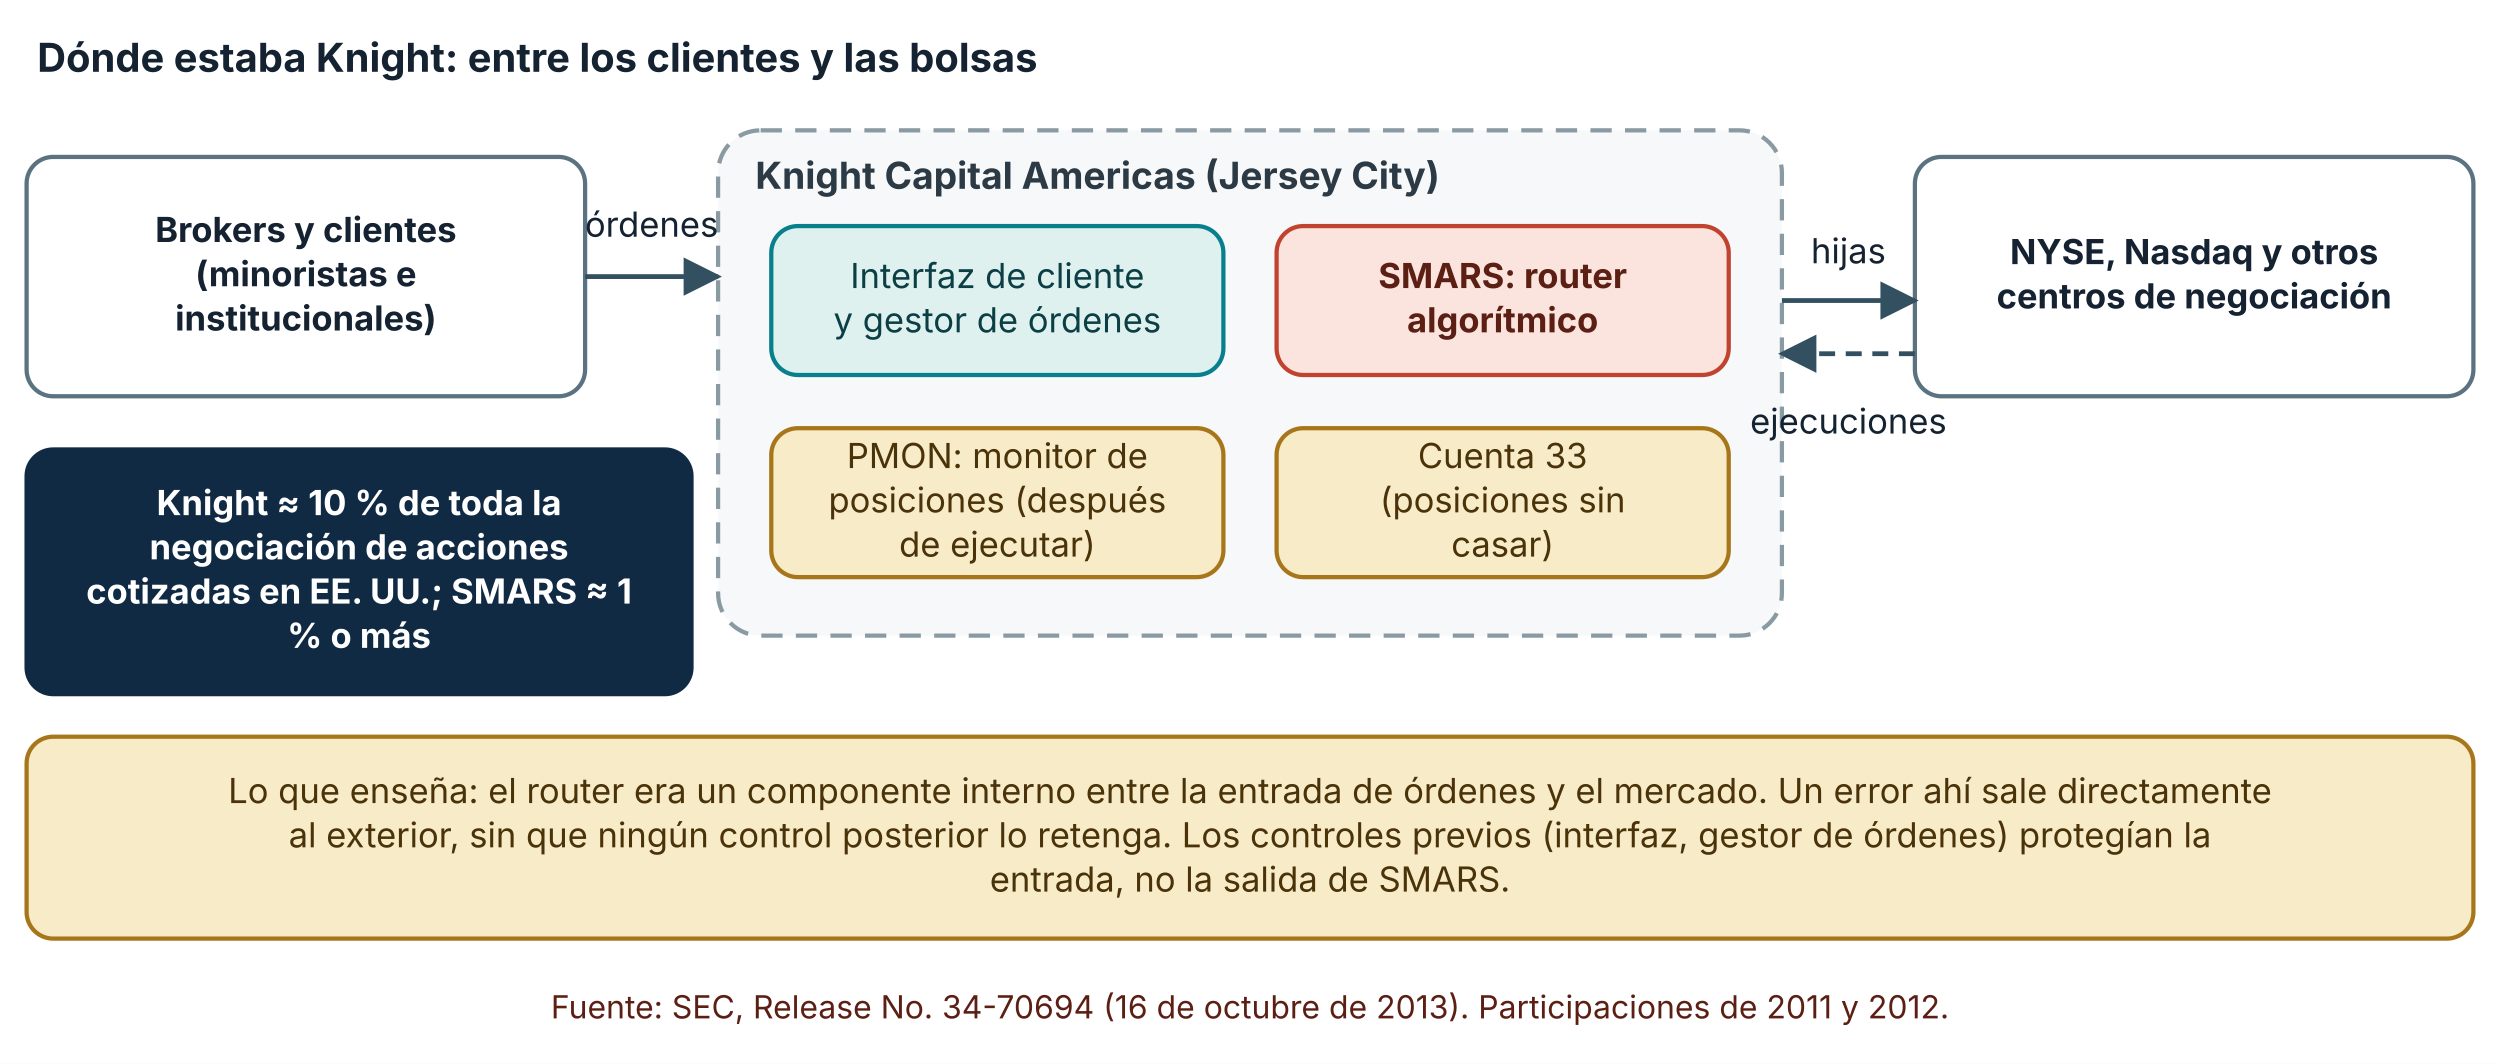
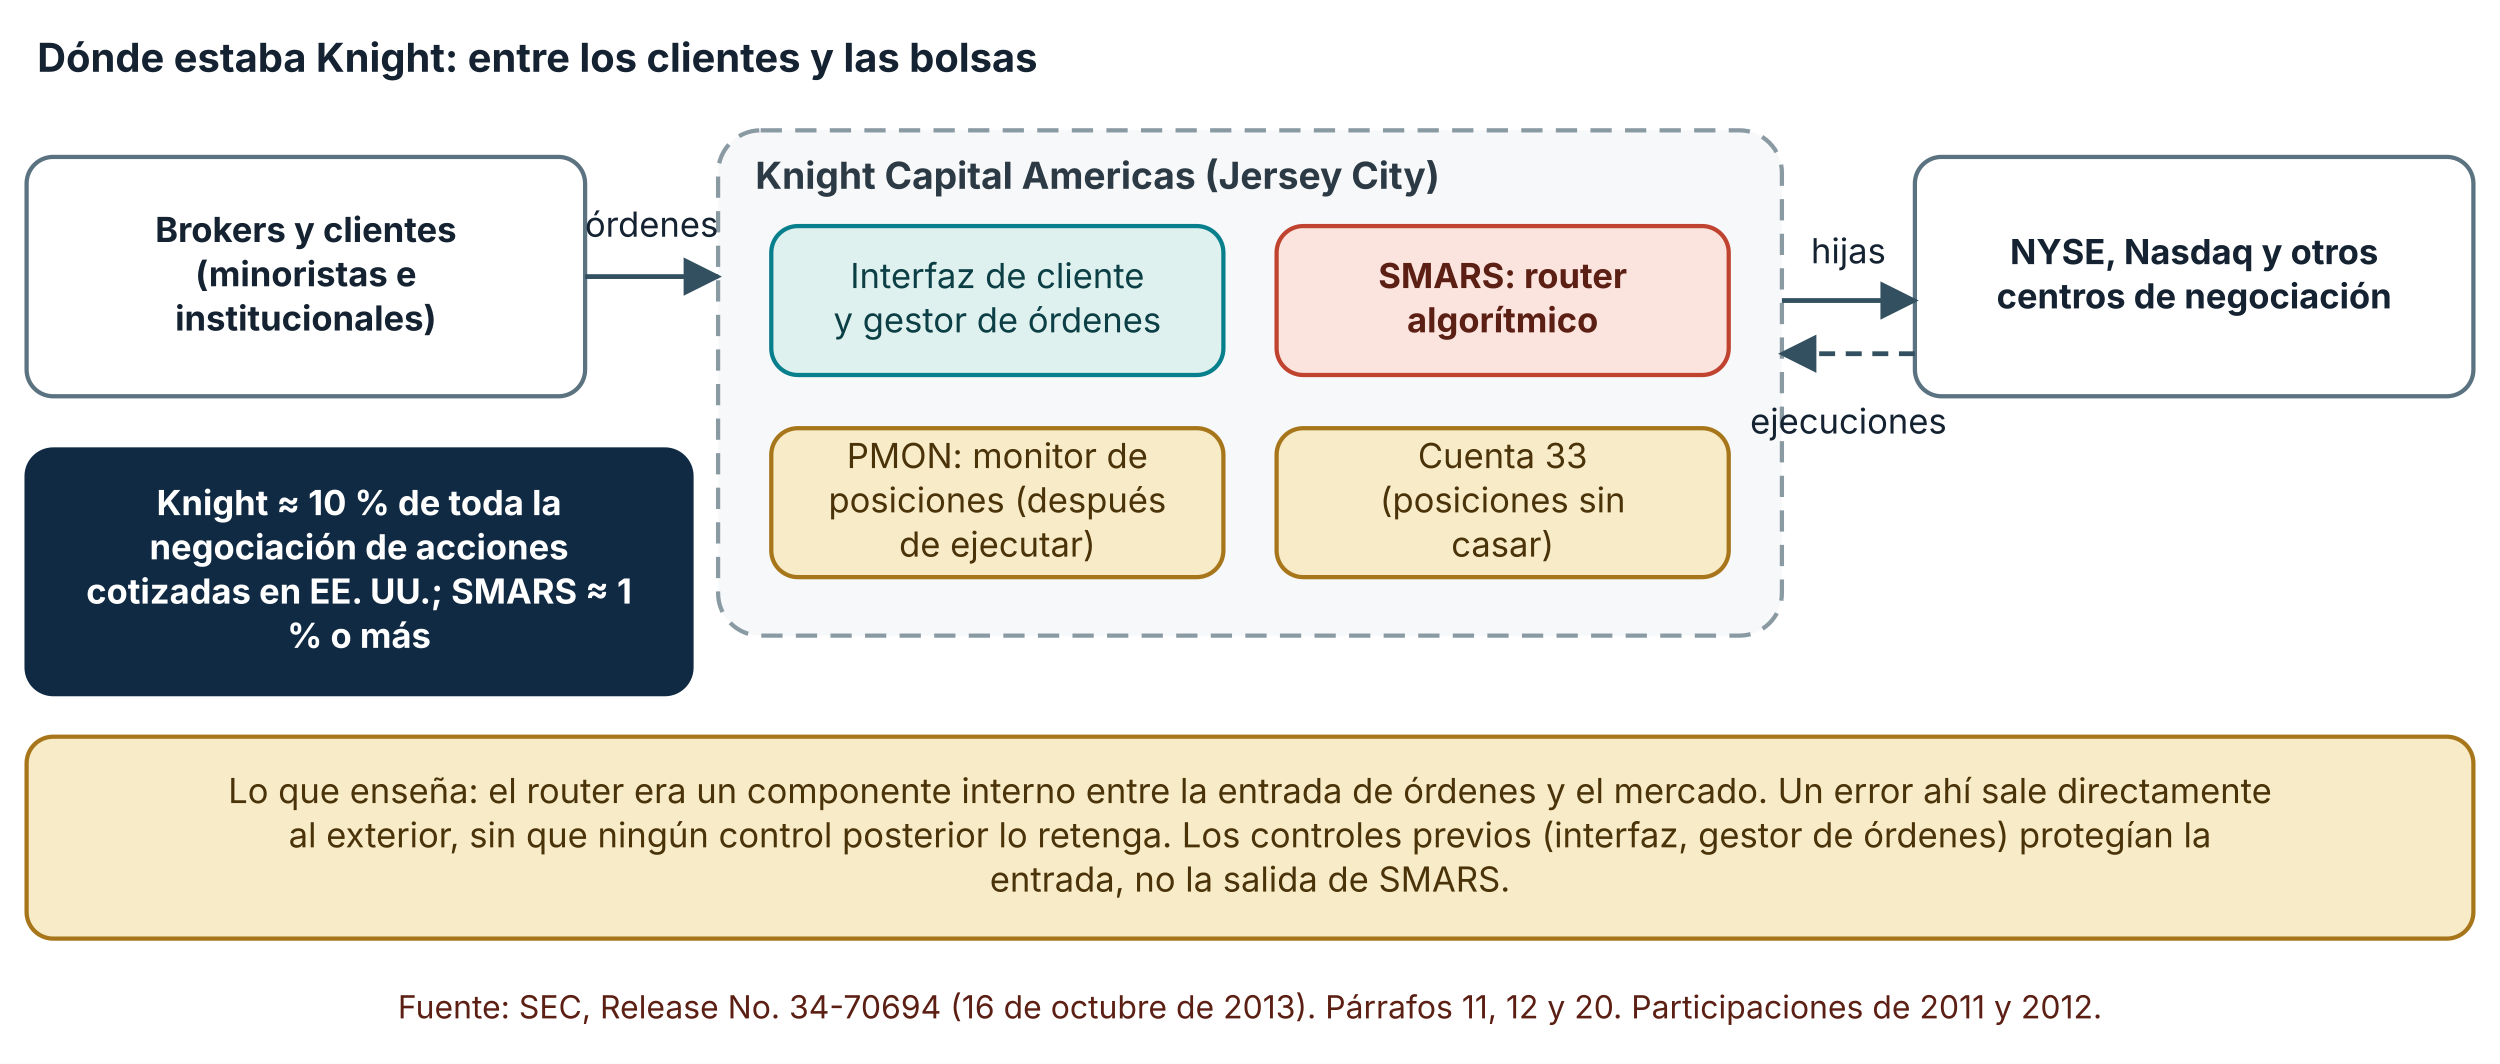
<svg xmlns="http://www.w3.org/2000/svg" viewBox="0 0 940 400" width="940" height="400" role="img" aria-labelledby="t d" font-family="Inter, 'Segoe UI', system-ui, -apple-system, sans-serif">
  <defs>
    <marker id="arrow" viewBox="0 0 10 10" refX="9" refY="5" markerWidth="8" markerHeight="8" orient="auto-start-reverse">
      <path d="M0,0 L10,5 L0,10 z" fill="#32505f" />
    </marker>
    <marker id="arrow-coral" viewBox="0 0 10 10" refX="9" refY="5" markerWidth="8" markerHeight="8" orient="auto-start-reverse">
      <path d="M0,0 L10,5 L0,10 z" fill="#c0432f" />
    </marker>
  </defs>
  <rect width="940" height="400" fill="#ffffff" />
  <text x="14" y="27" font-size="15" text-anchor="start" font-weight="700" fill="#142231">
    <tspan x="14" dy="0">Dónde estaba Knight: entre los clientes y las bolsas</tspan>
  </text>
  <rect x="10" y="59" width="210" height="90" rx="10" fill="#ffffff" stroke="#5b7280" stroke-width="1.6" />
  <text x="115" y="91" font-size="13" text-anchor="middle" font-weight="700" fill="#142231">
    <tspan x="115" dy="0">Brokers y clientes</tspan>
  </text>
  <text x="115" y="107.64" font-size="13" text-anchor="middle" font-weight="700" fill="#142231">
    <tspan x="115" dy="0">(minoristas e</tspan>
  </text>
  <text x="115" y="124.28" font-size="13" text-anchor="middle" font-weight="700" fill="#142231">
    <tspan x="115" dy="0">institucionales)</tspan>
  </text>
  <rect x="270" y="49" width="400" height="190" rx="16" fill="#eef1f2" fill-opacity="0.45" stroke="#8a9aa3" stroke-width="1.6" stroke-dasharray="8 5" />
  <text x="284" y="71" font-size="14" text-anchor="start" font-weight="700" fill="#2b3a44">
    <tspan x="284" dy="0">Knight Capital Americas (Jersey City)</tspan>
  </text>
  <rect x="290" y="85" width="170" height="56" rx="10" fill="#dff1ee" stroke="#087f8c" stroke-width="1.6" />
  <text x="375" y="108.32" font-size="13" text-anchor="middle" font-weight="400" fill="#0b3f45">
    <tspan x="375" dy="0">Interfaz de cliente</tspan>
  </text>
  <text x="375" y="124.96" font-size="13" text-anchor="middle" font-weight="400" fill="#0b3f45">
    <tspan x="375" dy="0">y gestor de órdenes</tspan>
  </text>
  <rect x="480" y="85" width="170" height="56" rx="10" fill="#fbe4de" stroke="#c0432f" stroke-width="1.6" />
  <text x="565" y="108.32" font-size="13" text-anchor="middle" font-weight="700" fill="#5c1f14">
    <tspan x="565" dy="0">SMARS: router</tspan>
  </text>
  <text x="565" y="124.96" font-size="13" text-anchor="middle" font-weight="700" fill="#5c1f14">
    <tspan x="565" dy="0">algorítmico</tspan>
  </text>
  <rect x="290" y="161" width="170" height="56" rx="10" fill="#f7ebc8" stroke="#a8761a" stroke-width="1.6" />
  <text x="375" y="176" font-size="13" text-anchor="middle" font-weight="400" fill="#4a3209">
    <tspan x="375" dy="0">PMON: monitor de</tspan>
  </text>
  <text x="375" y="192.64" font-size="13" text-anchor="middle" font-weight="400" fill="#4a3209">
    <tspan x="375" dy="0">posiciones (después</tspan>
  </text>
  <text x="375" y="209.28" font-size="13" text-anchor="middle" font-weight="400" fill="#4a3209">
    <tspan x="375" dy="0">de ejecutar)</tspan>
  </text>
  <rect x="480" y="161" width="170" height="56" rx="10" fill="#f7ebc8" stroke="#a8761a" stroke-width="1.6" />
  <text x="565" y="176" font-size="13" text-anchor="middle" font-weight="400" fill="#4a3209">
    <tspan x="565" dy="0">Cuenta 33</tspan>
  </text>
  <text x="565" y="192.64" font-size="13" text-anchor="middle" font-weight="400" fill="#4a3209">
    <tspan x="565" dy="0">(posiciones sin</tspan>
  </text>
  <text x="565" y="209.28" font-size="13" text-anchor="middle" font-weight="400" fill="#4a3209">
    <tspan x="565" dy="0">casar)</tspan>
  </text>
  <rect x="720" y="59" width="210" height="90" rx="10" fill="#ffffff" stroke="#5b7280" stroke-width="1.6" />
  <text x="825" y="99.32" font-size="13" text-anchor="middle" font-weight="700" fill="#142231">
    <tspan x="825" dy="0">NYSE, Nasdaq y otros</tspan>
  </text>
  <text x="825" y="115.96" font-size="13" text-anchor="middle" font-weight="700" fill="#142231">
    <tspan x="825" dy="0">centros de negociación</tspan>
  </text>
  <polyline points="220,104 270,104" fill="none" stroke="#32505f" stroke-width="1.8" marker-end="url(#arrow)" />
  <text x="245" y="89" font-size="13" text-anchor="middle" font-weight="400" fill="#142231">
    <tspan x="245" dy="0">órdenes</tspan>
  </text>
  <polyline points="670,113 720,113" fill="none" stroke="#32505f" stroke-width="1.8" marker-end="url(#arrow)" />
  <text x="695" y="99" font-size="13" text-anchor="middle" font-weight="400" fill="#142231">
    <tspan x="695" dy="0">hijas</tspan>
  </text>
  <polyline points="720,133 670,133" fill="none" stroke="#32505f" stroke-width="1.8" stroke-dasharray="6 4" marker-end="url(#arrow)" />
  <text x="695" y="163" font-size="13" text-anchor="middle" font-weight="400" fill="#142231">
    <tspan x="695" dy="0">ejecuciones</tspan>
  </text>
  <rect x="10" y="169" width="250" height="92" rx="10" fill="#102a43" stroke="#102a43" stroke-width="1.6" />
  <text x="135" y="193.68" font-size="13" text-anchor="middle" font-weight="700" fill="#ffffff">
    <tspan x="135" dy="0">Knight ≈ 10 % de toda la</tspan>
  </text>
  <text x="135" y="210.32" font-size="13" text-anchor="middle" font-weight="700" fill="#ffffff">
    <tspan x="135" dy="0">negociación de acciones</tspan>
  </text>
  <text x="135" y="226.96" font-size="13" text-anchor="middle" font-weight="700" fill="#ffffff">
    <tspan x="135" dy="0">cotizadas en EE. UU.; SMARS ≈ 1</tspan>
  </text>
  <text x="135" y="243.6" font-size="13" text-anchor="middle" font-weight="700" fill="#ffffff">
    <tspan x="135" dy="0">% o más</tspan>
  </text>
  <rect x="10" y="277" width="920" height="75.92" rx="10" fill="#f7ebc8" stroke="#a8761a" stroke-width="1.6" />
  <text x="470" y="301.96" font-size="13" text-anchor="middle" font-weight="400" fill="#4a3209">
    <tspan x="470" dy="0">Lo que enseña: el router era un componente interno entre la entrada de órdenes y el mercado. Un error ahí sale directamente</tspan>
  </text>
  <text x="470" y="318.6" font-size="13" text-anchor="middle" font-weight="400" fill="#4a3209">
    <tspan x="470" dy="0">al exterior, sin que ningún control posterior lo retenga. Los controles previos (interfaz, gestor de órdenes) protegían la</tspan>
  </text>
  <text x="470" y="335.24" font-size="13" text-anchor="middle" font-weight="400" fill="#4a3209">
    <tspan x="470" dy="0">entrada, no la salida de SMARS.</tspan>
  </text>
  <text x="470" y="382.92" font-size="12" text-anchor="middle" font-weight="400" fill="#5c1f14">
-     <tspan x="470" dy="0">Fuente: SEC, Release No. 34-70694 (16 de octubre de 2013). Participaciones de 2011 y 2012.</tspan>
+     <tspan x="470" dy="0">Fuente: SEC, Release No. 34-70694 (16 de octubre de 2013). Párrafos 11, 12 y 20. Participaciones de 2011 y 2012.</tspan>
  </text>
</svg>
